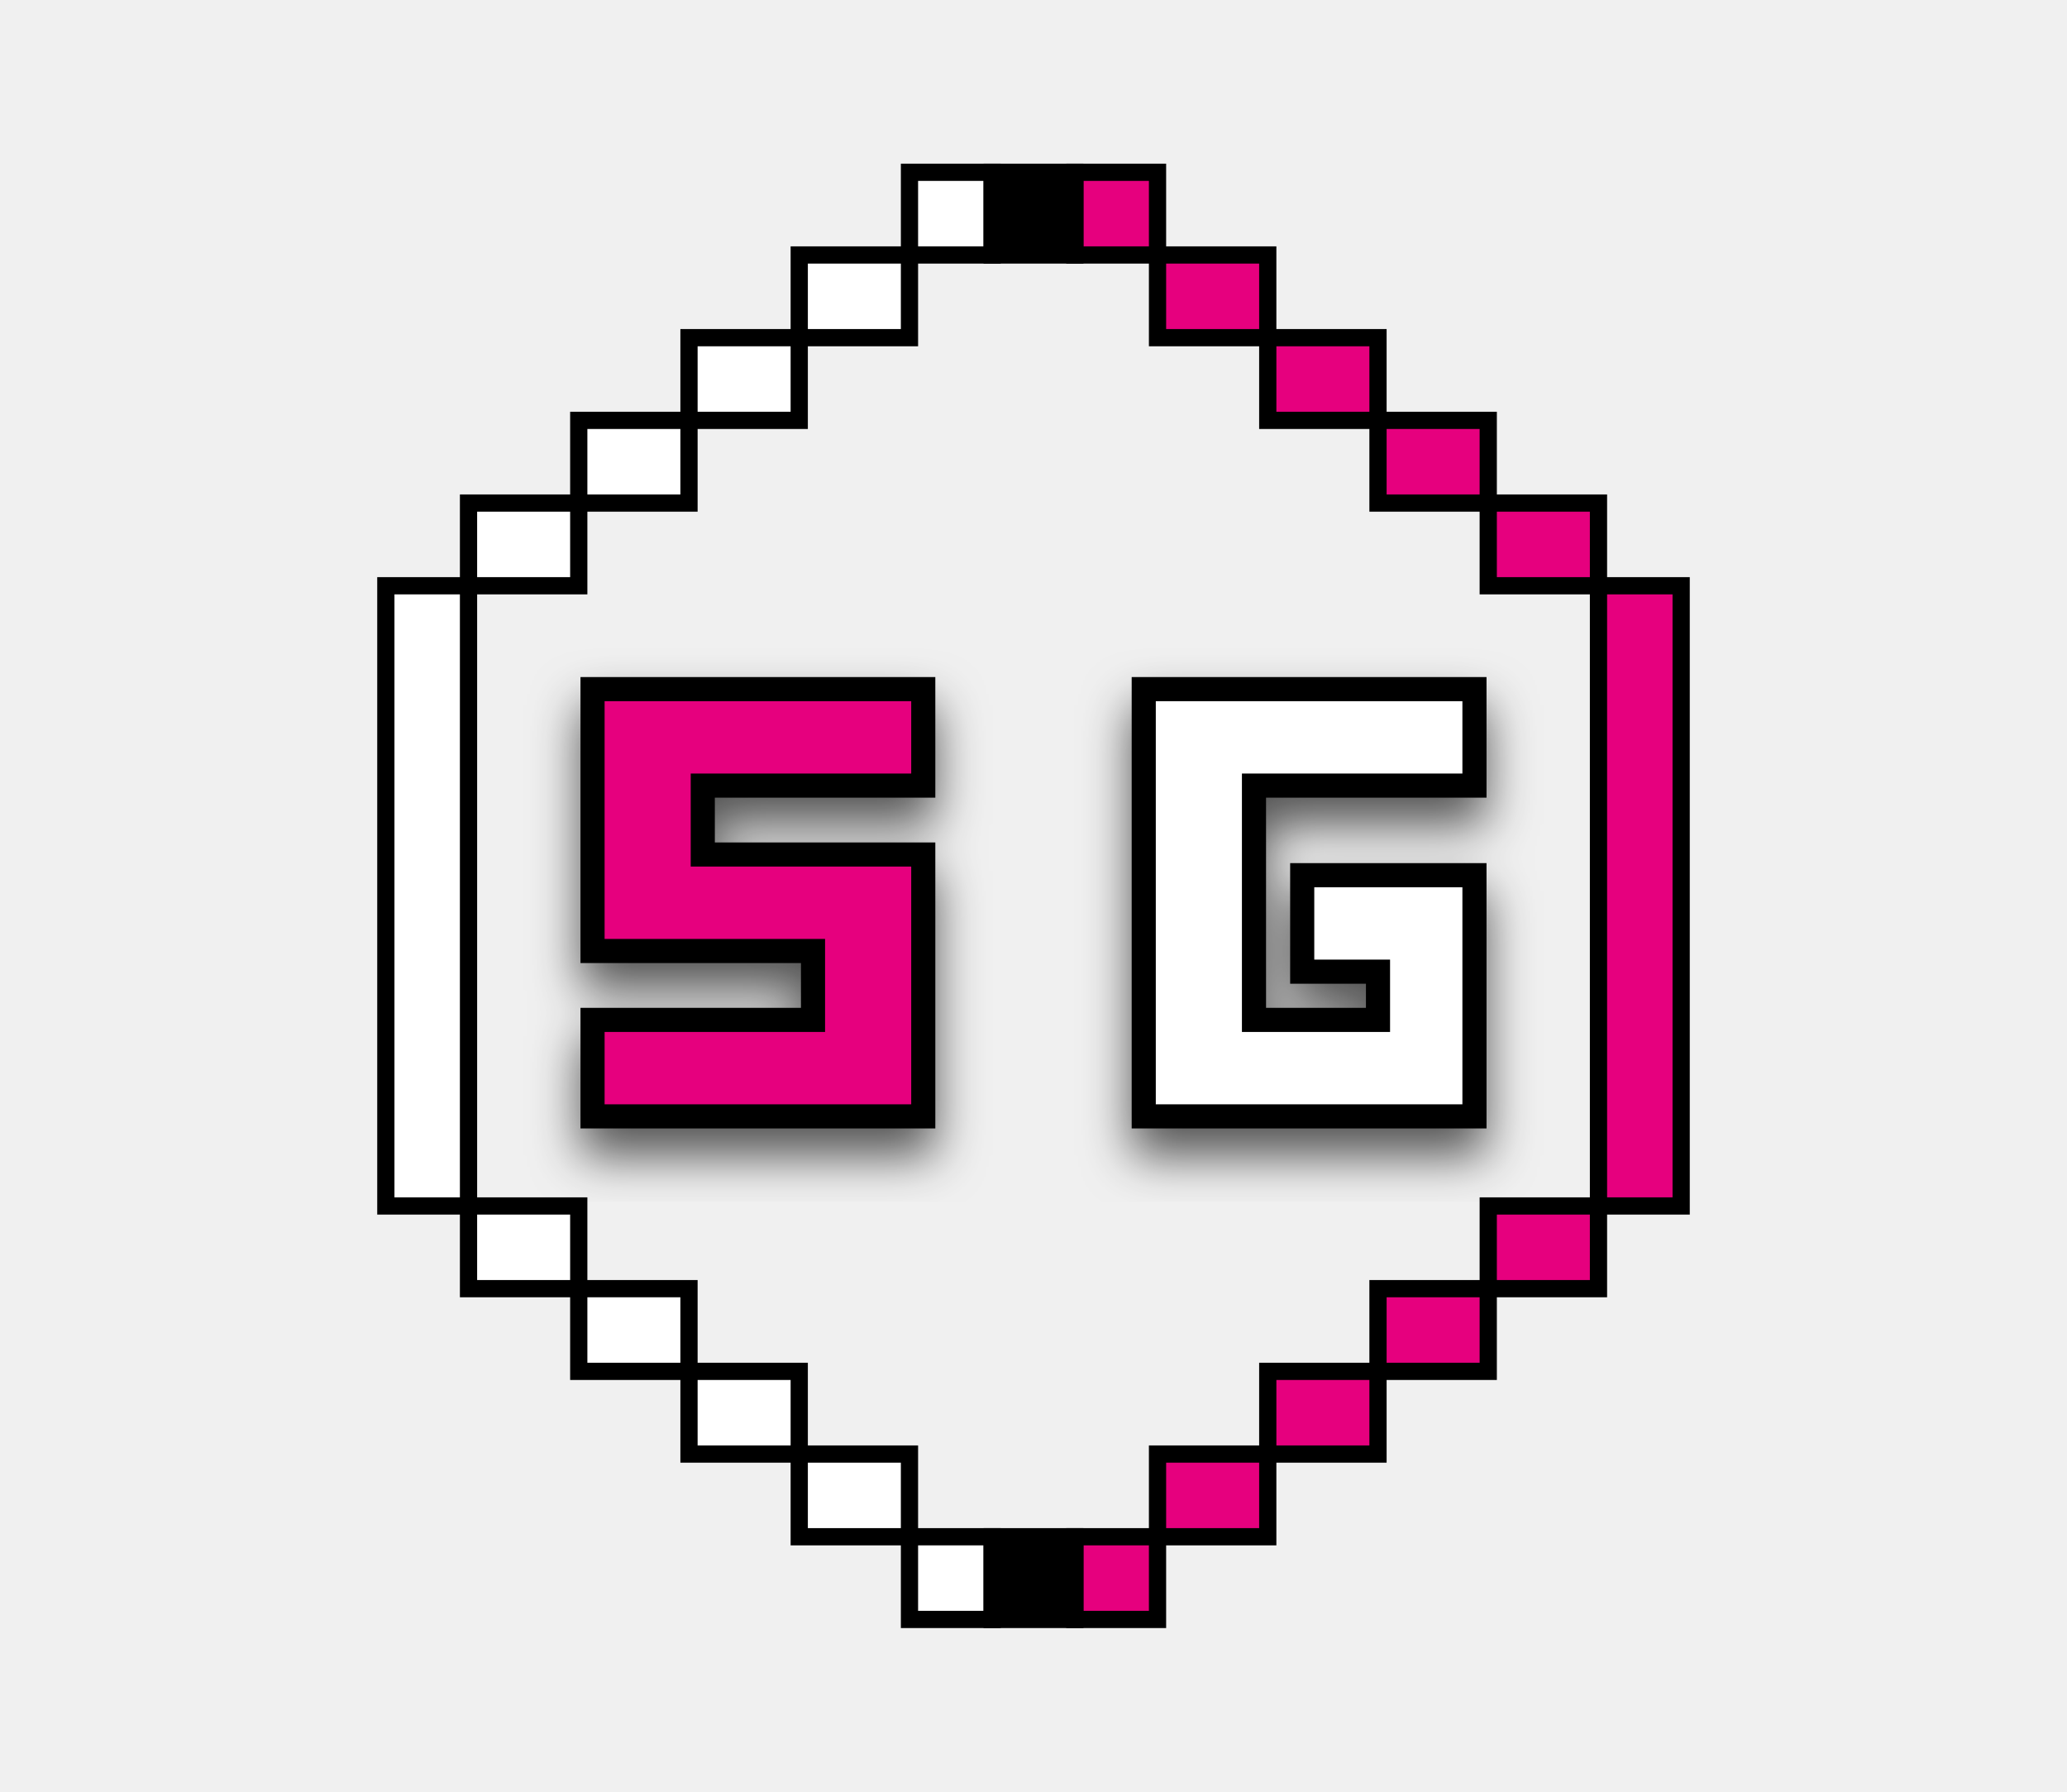
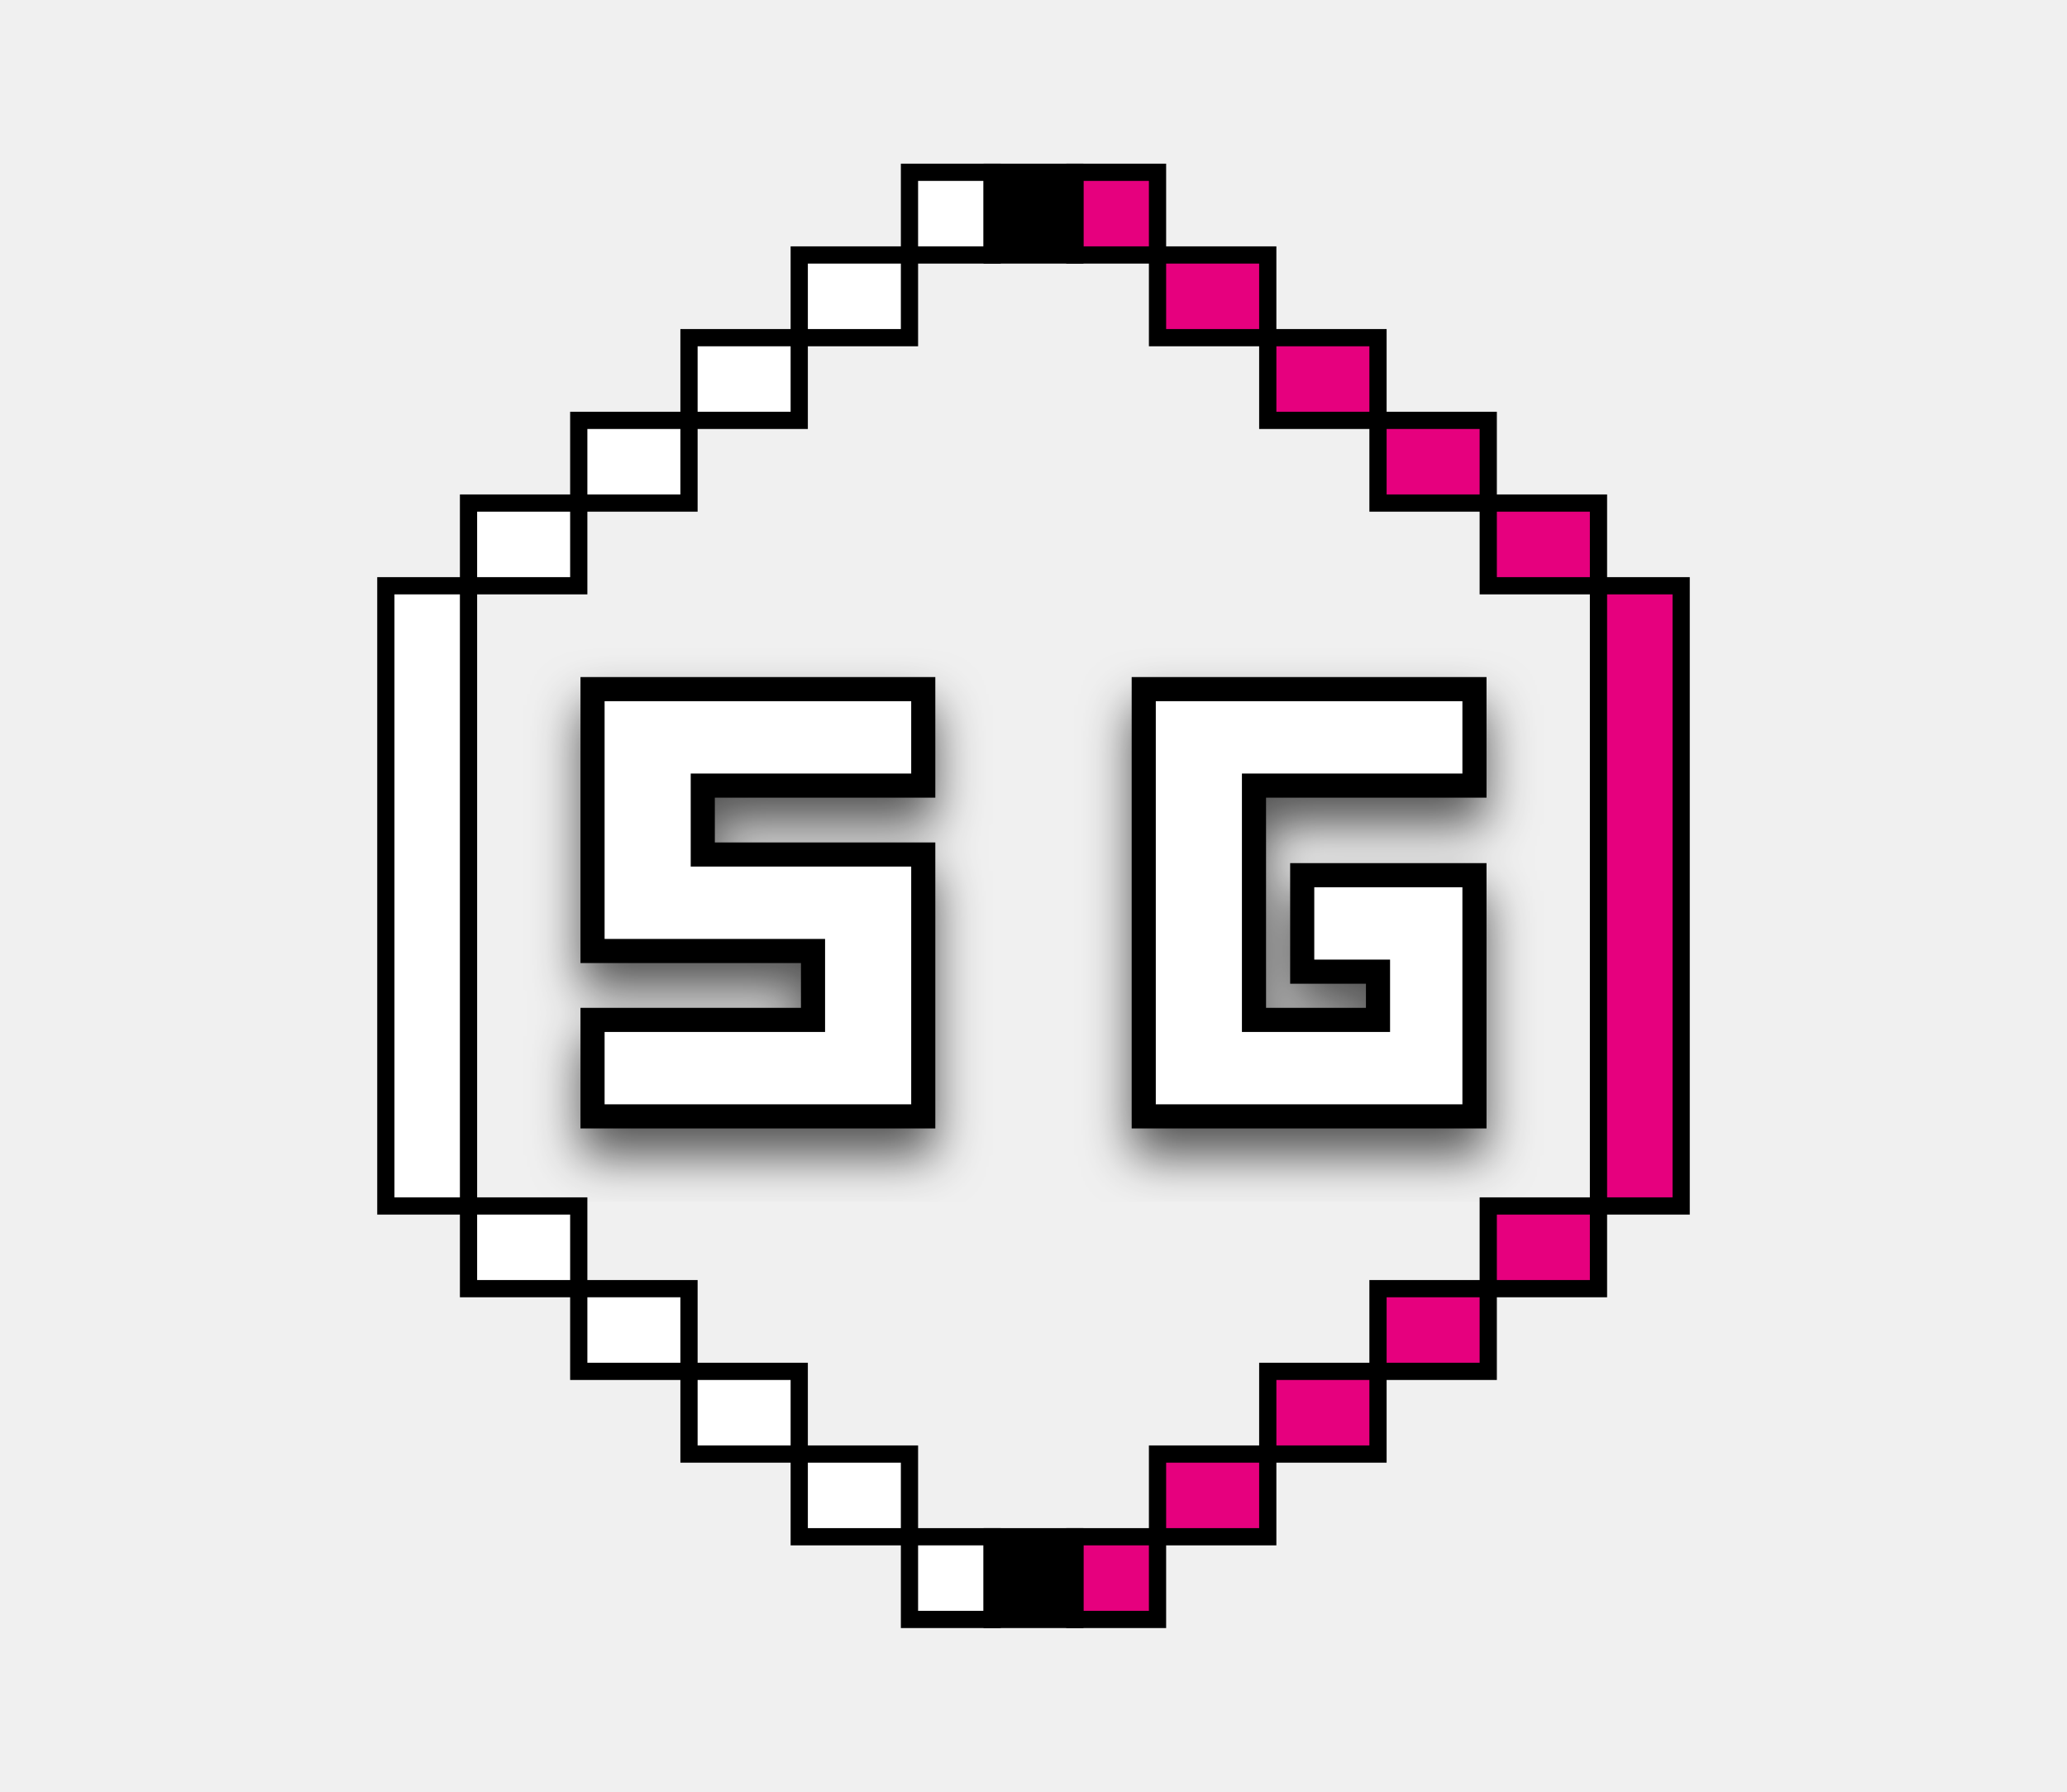
<svg xmlns="http://www.w3.org/2000/svg" viewBox="0 0 300 260" width="300" height="260" fill="none" role="img" aria-label="Saints Gaming Logo">
  <defs>
    <filter id="sg-shadow" x="-20%" y="-20%" width="140%" height="140%">
      <feDropShadow dx="0" dy="4" stdDeviation="3.5" flood-color="#000000" flood-opacity="0.65" />
    </filter>
  </defs>
  <g fill="#FFFFFF" stroke="#000000" stroke-width="2.5" stroke-linejoin="miter">
    <rect x="132" y="25" width="12" height="12" />
    <rect x="116" y="37" width="16" height="12" />
    <rect x="100" y="49" width="16" height="12" />
    <rect x="84" y="61" width="16" height="12" />
    <rect x="68" y="73" width="16" height="12" />
    <rect x="56" y="85" width="12" height="90" />
    <rect x="68" y="175" width="16" height="12" />
    <rect x="84" y="187" width="16" height="12" />
    <rect x="100" y="199" width="16" height="12" />
    <rect x="116" y="211" width="16" height="12" />
    <rect x="132" y="223" width="12" height="12" />
  </g>
  <g fill="#E6007E" stroke="#000000" stroke-width="2.5" stroke-linejoin="miter">
    <rect x="156" y="25" width="12" height="12" />
    <rect x="168" y="37" width="16" height="12" />
    <rect x="184" y="49" width="16" height="12" />
    <rect x="200" y="61" width="16" height="12" />
    <rect x="216" y="73" width="16" height="12" />
    <rect x="232" y="85" width="12" height="90" />
    <rect x="216" y="175" width="16" height="12" />
    <rect x="200" y="187" width="16" height="12" />
    <rect x="184" y="199" width="16" height="12" />
    <rect x="168" y="211" width="16" height="12" />
    <rect x="156" y="223" width="12" height="12" />
  </g>
  <g fill="#000000" stroke="#000000" stroke-width="2.5" stroke-linejoin="miter">
    <rect x="144" y="25" width="12" height="12" />
    <rect x="144" y="223" width="12" height="12" />
  </g>
  <g filter="url(#sg-shadow)">
-     <path d="M 86 100 H 134 V 114 H 102 V 124 H 134 V 162 H 86 V 148 H 118 V 138 H 86 Z" fill="#E6007E" stroke="#000000" stroke-width="3.5" stroke-linejoin="miter" stroke-linecap="square" />
+     <path d="M 86 100 H 134 V 114 H 102 V 124 H 134 V 162 H 86 V 148 H 118 V 138 H 86 Z" fill="#FFFFFF" stroke="#000000" stroke-width="3.5" stroke-linejoin="miter" stroke-linecap="square" />
    <path d="M 166 100 H 214 V 114 H 182 V 148 H 200 V 141 H 189 V 127 H 214 V 162 H 166 Z" fill="#FFFFFF" stroke="#000000" stroke-width="3.5" stroke-linejoin="miter" stroke-linecap="square" />
  </g>
</svg>
